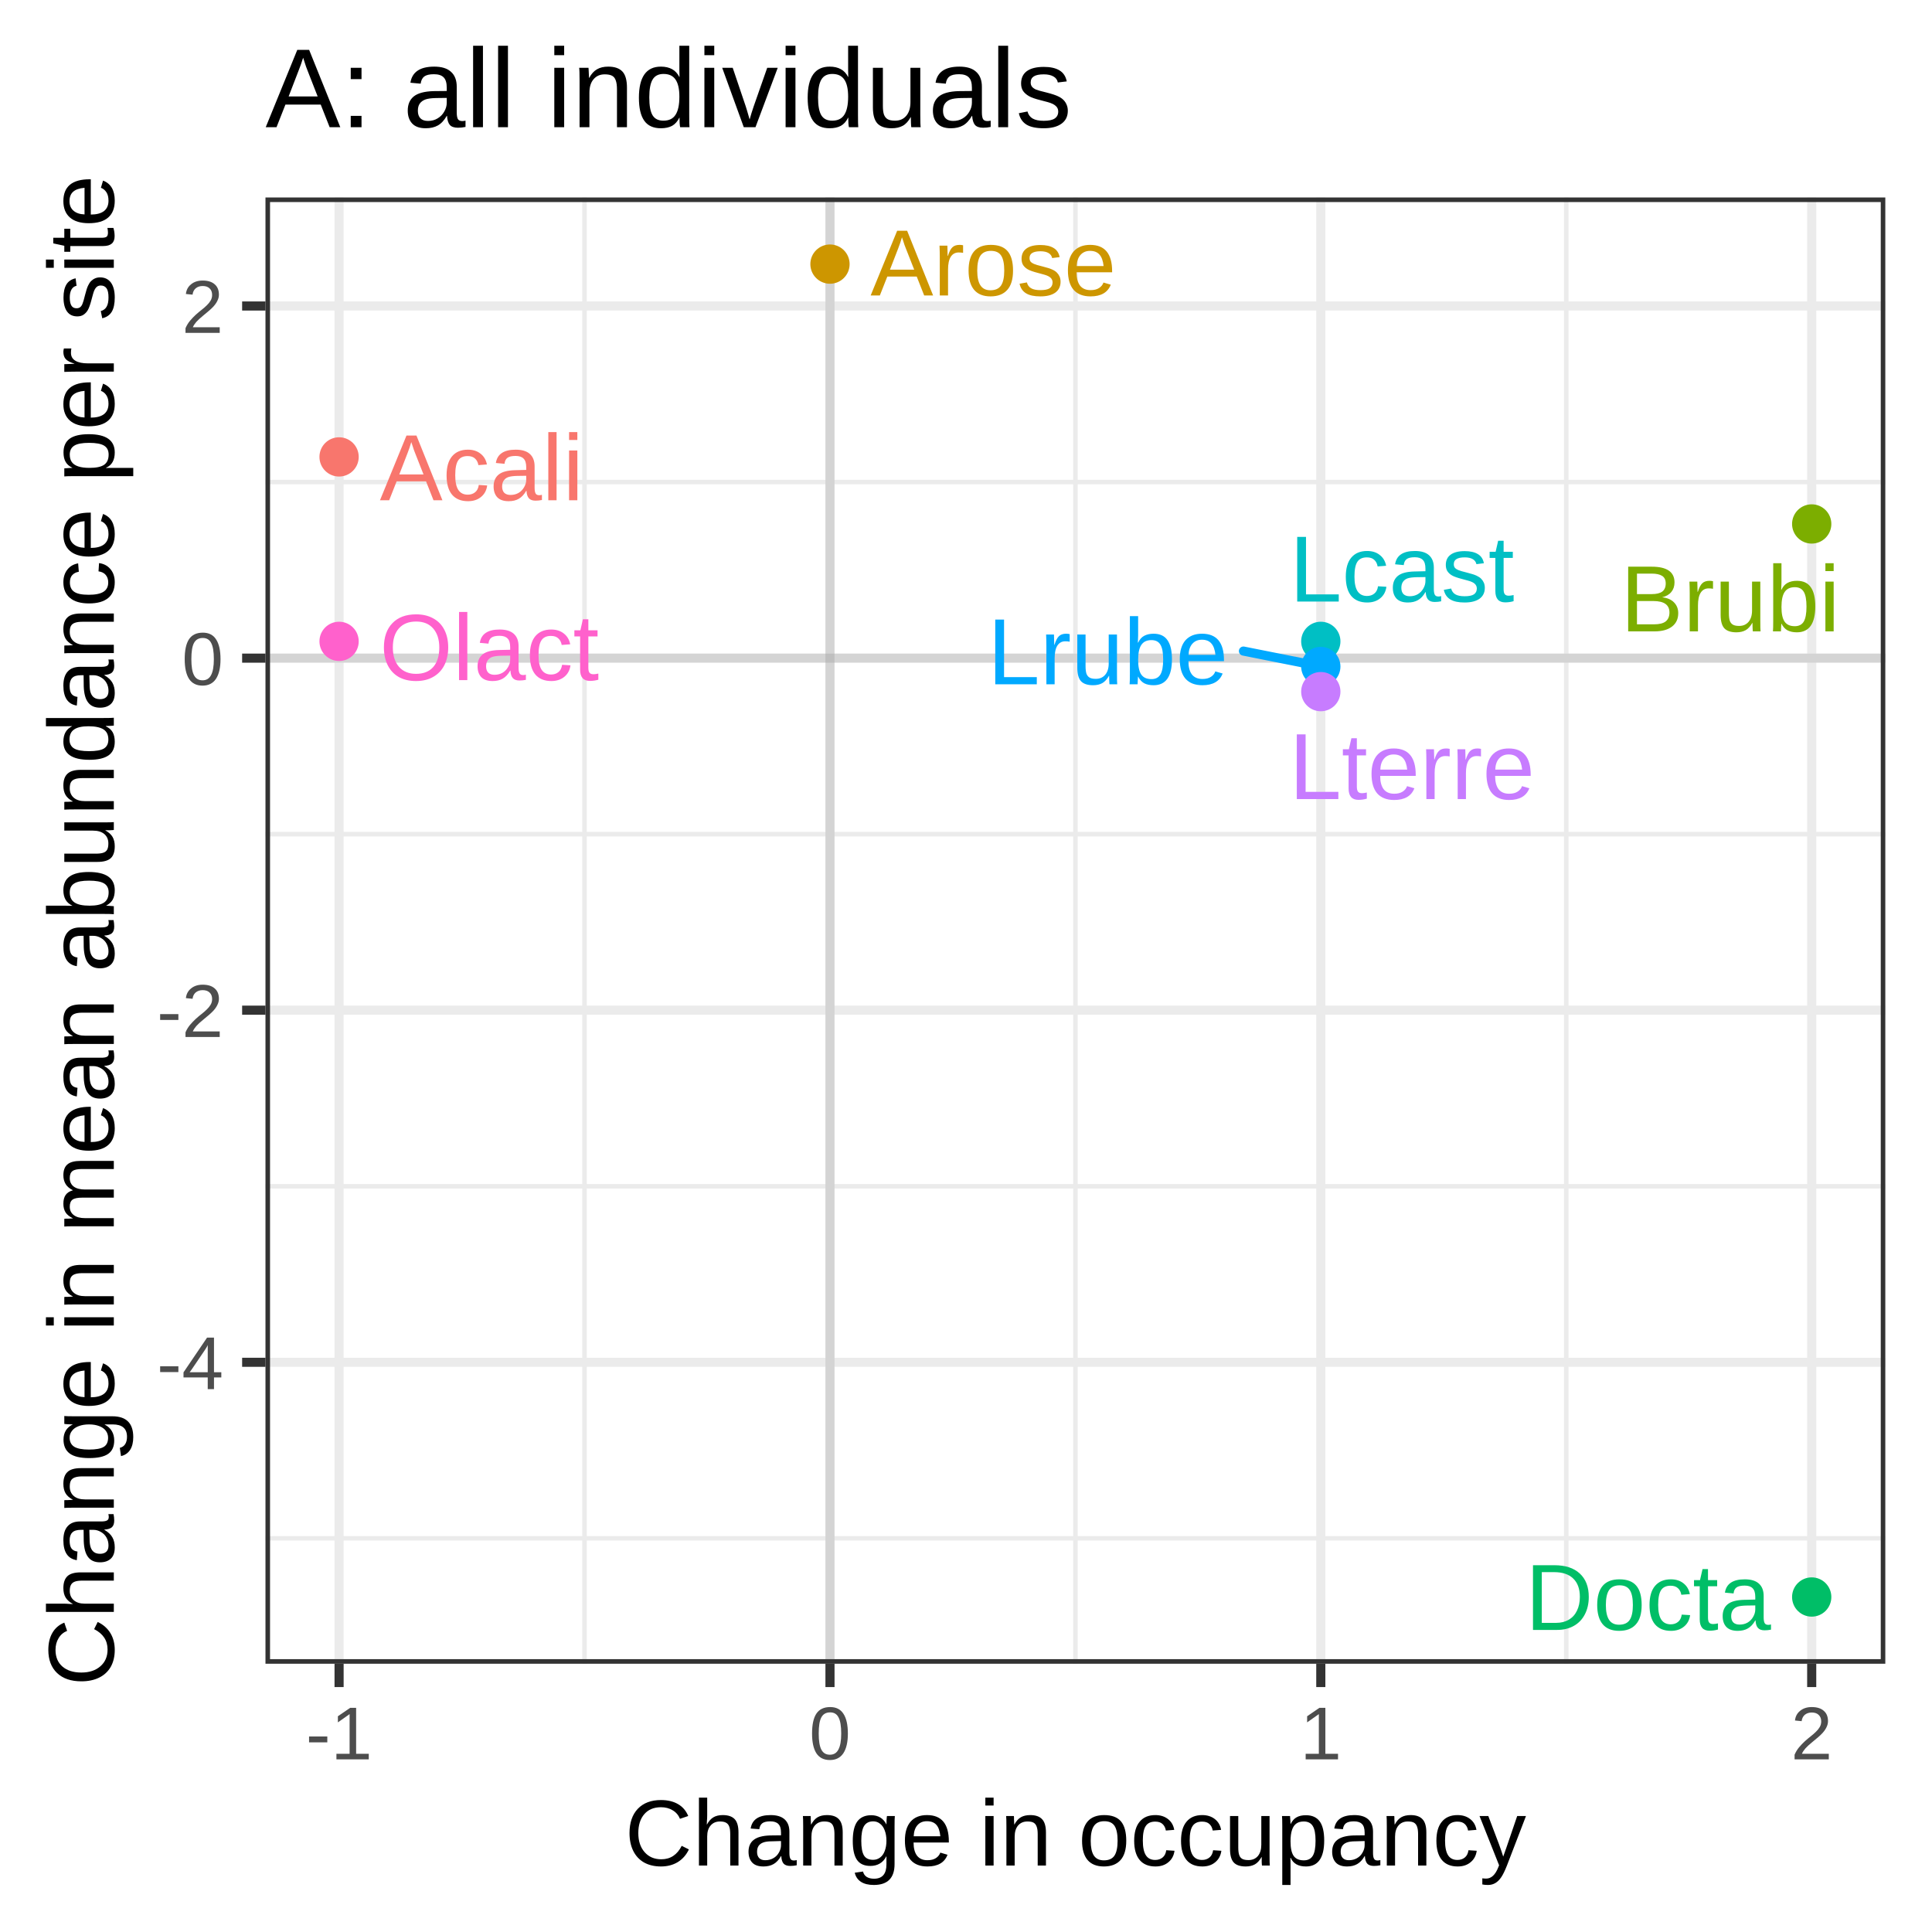
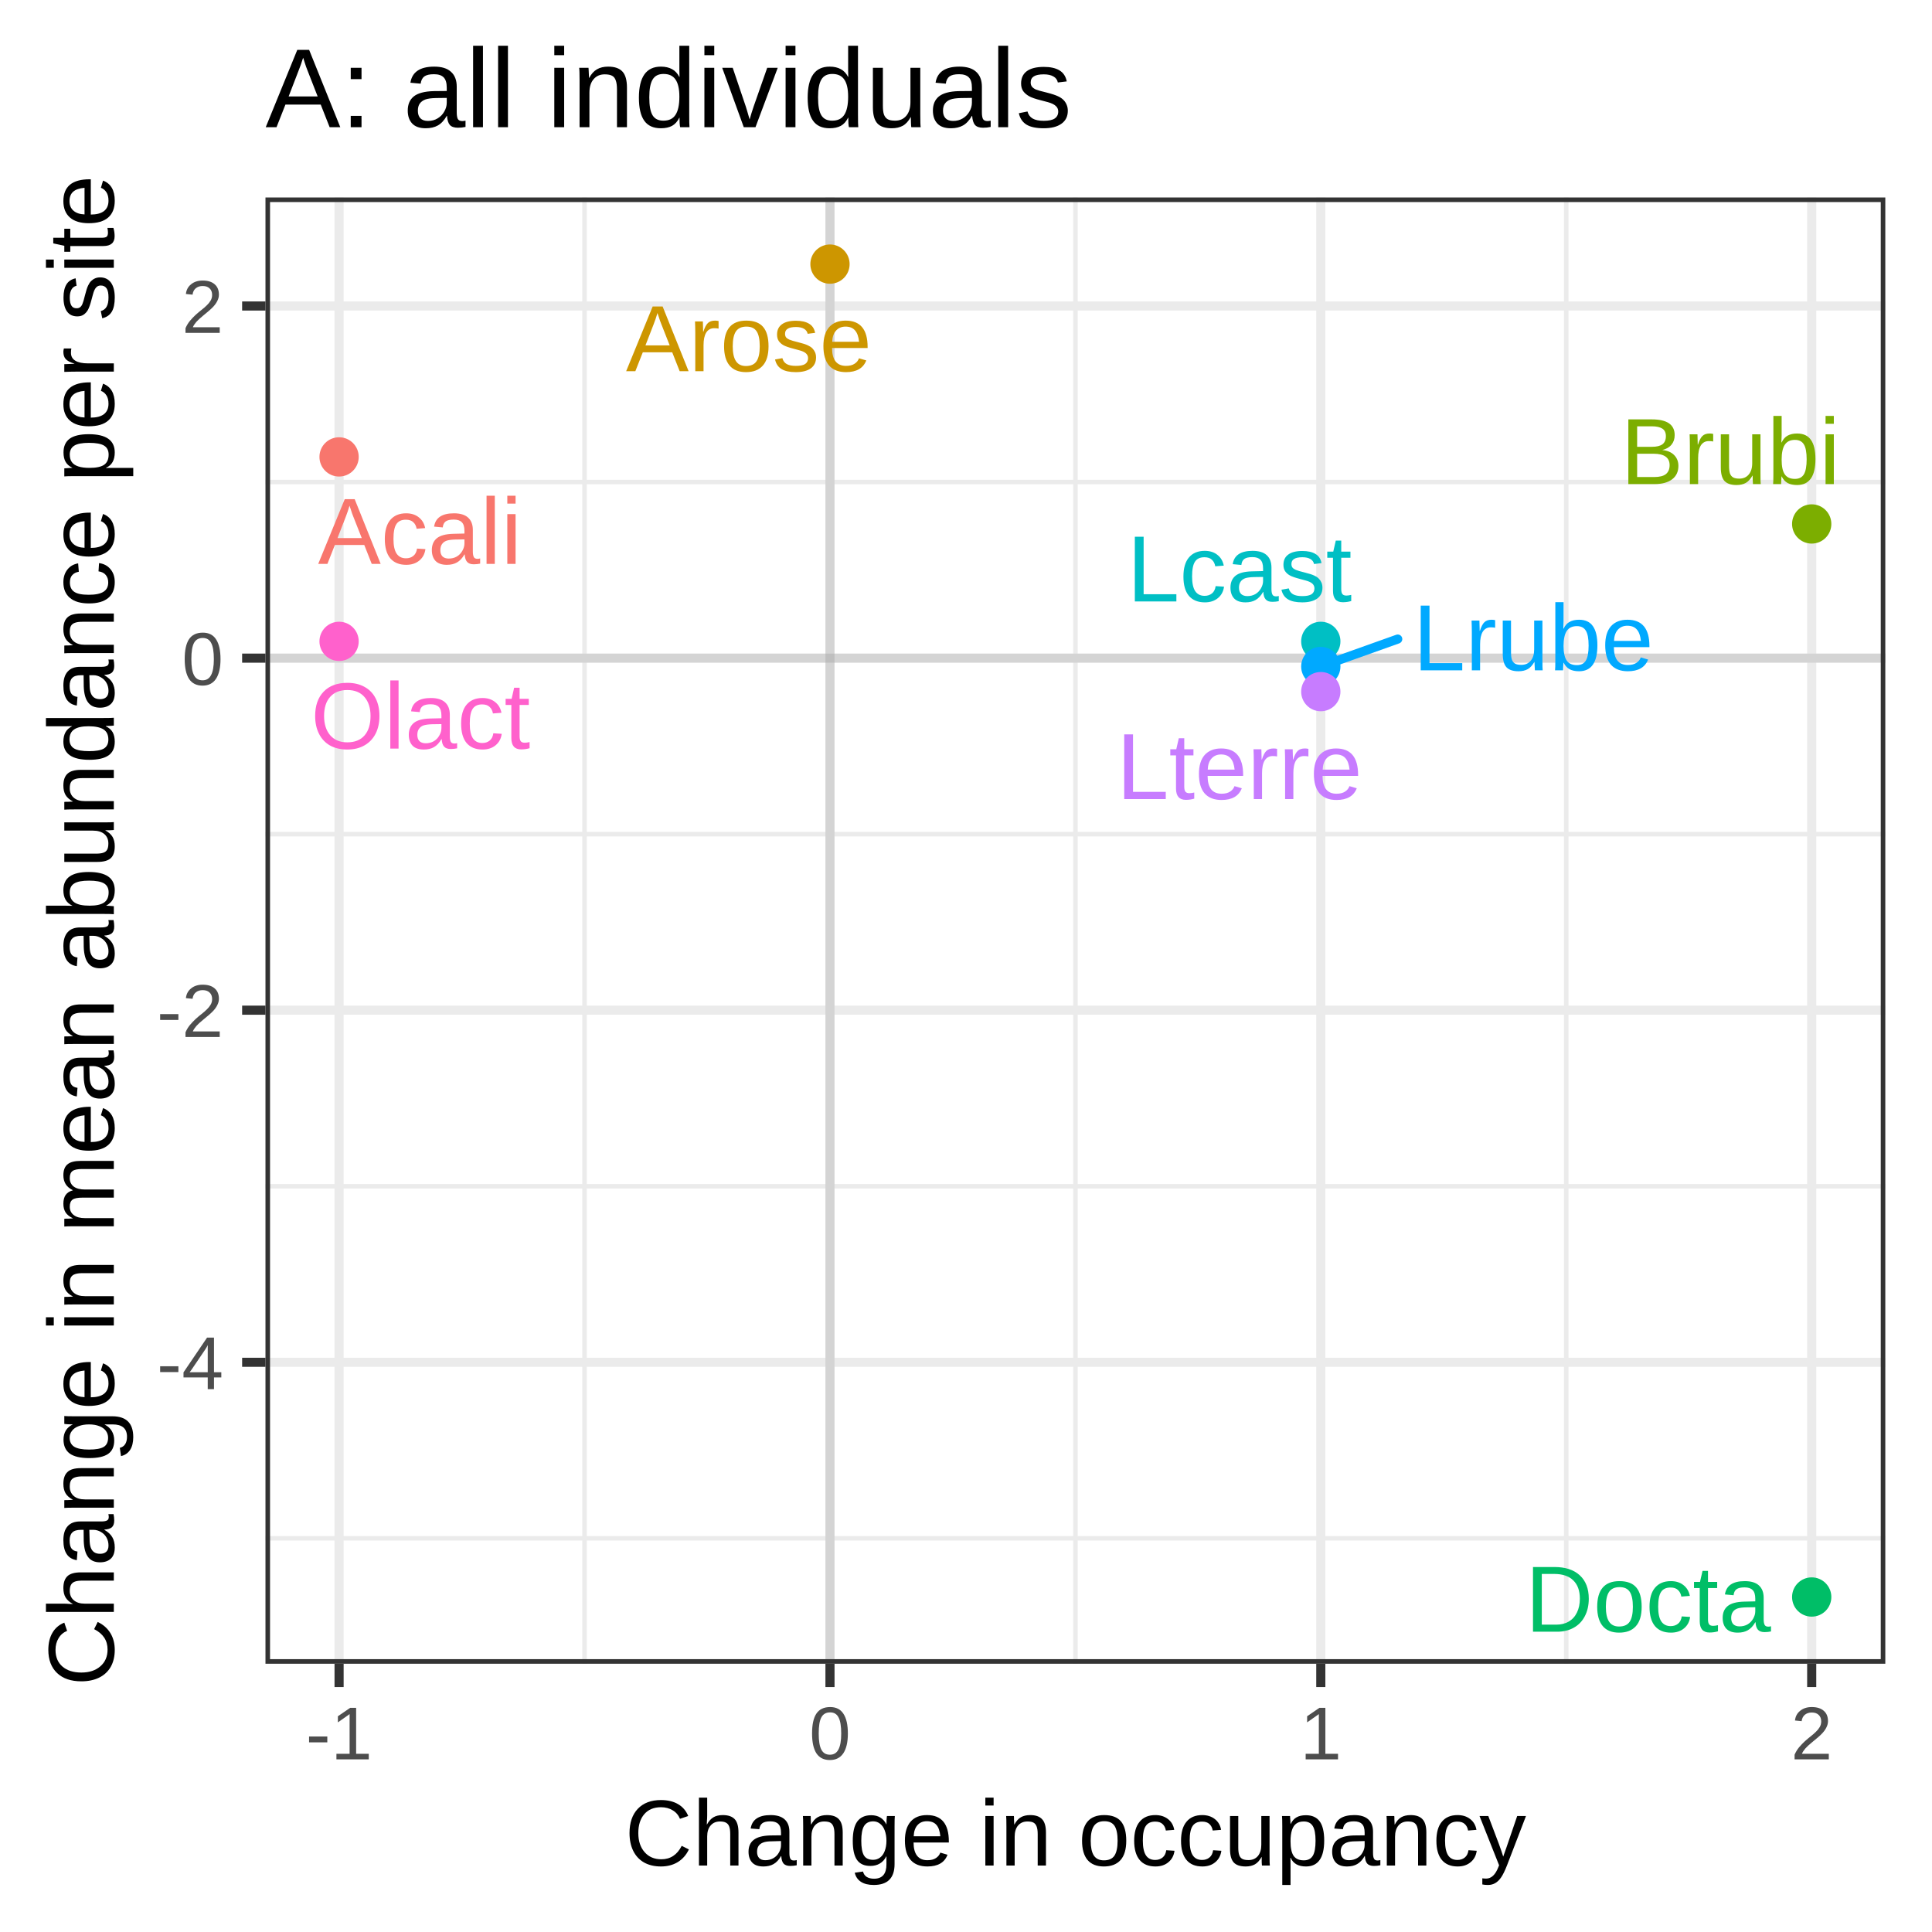
<svg xmlns="http://www.w3.org/2000/svg" width="226.77pt" height="226.77pt" viewBox="0 0 226.77 226.77">
  <g class="svglite">
    <defs>
      <style type="text/css">
    .svglite line, .svglite polyline, .svglite polygon, .svglite path, .svglite rect, .svglite circle {
      fill: none;
      stroke: #000000;
      stroke-linecap: round;
      stroke-linejoin: round;
      stroke-miterlimit: 10.00;
    }
    .svglite text {
      white-space: pre;
    }
    .svglite g.glyphgroup path {
      fill: inherit;
      stroke: none;
    }
  </style>
    </defs>
    <rect width="100%" height="100%" style="stroke: none; fill: #FFFFFF;" />
    <defs>
      <clipPath id="cpMC4wMHwyMjYuNzd8MC4wMHwyMjYuNzc=">
        <rect x="0.00" y="0.00" width="226.77" height="226.77" />
      </clipPath>
    </defs>
    <g clip-path="url(#cpMC4wMHwyMjYuNzd8MC4wMHwyMjYuNzc=)">
      <rect x="0.00" y="0.00" width="226.77" height="226.77" style="stroke-width: 1.07; stroke: #FFFFFF; fill: #FFFFFF;" />
    </g>
    <defs>
      <clipPath id="cpMzEuMTZ8MjIxLjI5fDIzLjE4fDE5NS4yOA==">
        <rect x="31.16" y="23.18" width="190.13" height="172.10" />
      </clipPath>
    </defs>
    <g clip-path="url(#cpMzEuMTZ8MjIxLjI5fDIzLjE4fDE5NS4yOA==)">
      <rect x="31.16" y="23.18" width="190.13" height="172.10" style="stroke-width: 1.07; stroke: none; fill: #FFFFFF;" />
      <polyline points="31.16,180.56 221.29,180.56 " style="stroke-width: 0.53; stroke: #EBEBEB; stroke-linecap: butt;" />
      <polyline points="31.16,139.24 221.29,139.24 " style="stroke-width: 0.53; stroke: #EBEBEB; stroke-linecap: butt;" />
      <polyline points="31.16,97.91 221.29,97.91 " style="stroke-width: 0.53; stroke: #EBEBEB; stroke-linecap: butt;" />
      <polyline points="31.16,56.58 221.29,56.58 " style="stroke-width: 0.53; stroke: #EBEBEB; stroke-linecap: butt;" />
      <polyline points="68.61,195.28 68.61,23.18 " style="stroke-width: 0.53; stroke: #EBEBEB; stroke-linecap: butt;" />
      <polyline points="126.23,195.28 126.23,23.18 " style="stroke-width: 0.53; stroke: #EBEBEB; stroke-linecap: butt;" />
      <polyline points="183.84,195.28 183.84,23.18 " style="stroke-width: 0.53; stroke: #EBEBEB; stroke-linecap: butt;" />
      <polyline points="31.16,159.90 221.29,159.90 " style="stroke-width: 1.07; stroke: #EBEBEB; stroke-linecap: butt;" />
      <polyline points="31.16,118.57 221.29,118.57 " style="stroke-width: 1.07; stroke: #EBEBEB; stroke-linecap: butt;" />
      <polyline points="31.16,77.25 221.29,77.25 " style="stroke-width: 1.07; stroke: #EBEBEB; stroke-linecap: butt;" />
      <polyline points="31.16,35.92 221.29,35.92 " style="stroke-width: 1.07; stroke: #EBEBEB; stroke-linecap: butt;" />
      <polyline points="39.80,195.28 39.80,23.18 " style="stroke-width: 1.07; stroke: #EBEBEB; stroke-linecap: butt;" />
      <polyline points="97.42,195.28 97.42,23.18 " style="stroke-width: 1.07; stroke: #EBEBEB; stroke-linecap: butt;" />
      <polyline points="155.03,195.28 155.03,23.18 " style="stroke-width: 1.07; stroke: #EBEBEB; stroke-linecap: butt;" />
      <polyline points="212.65,195.28 212.65,23.18 " style="stroke-width: 1.07; stroke: #EBEBEB; stroke-linecap: butt;" />
      <line x1="31.16" y1="77.25" x2="221.29" y2="77.25" style="stroke-width: 1.07; stroke: #000000; stroke-opacity: 0.10; stroke-linecap: butt;" />
      <line x1="97.42" y1="195.28" x2="97.42" y2="23.18" style="stroke-width: 1.07; stroke: #000000; stroke-opacity: 0.10; stroke-linecap: butt;" />
      <circle cx="39.80" cy="53.63" r="1.95" style="stroke-width: 0.71; stroke: #F8766D; fill: #F8766D;" />
      <circle cx="97.42" cy="31.00" r="1.95" style="stroke-width: 0.71; stroke: #CD9600; fill: #CD9600;" />
      <circle cx="212.65" cy="61.50" r="1.95" style="stroke-width: 0.71; stroke: #7CAE00; fill: #7CAE00;" />
      <circle cx="212.65" cy="187.45" r="1.95" style="stroke-width: 0.71; stroke: #00BE67; fill: #00BE67;" />
      <circle cx="155.03" cy="75.28" r="1.95" style="stroke-width: 0.71; stroke: #00BFC4; fill: #00BFC4;" />
      <circle cx="155.03" cy="78.23" r="1.95" style="stroke-width: 0.71; stroke: #00A9FF; fill: #00A9FF;" />
      <circle cx="155.03" cy="81.18" r="1.95" style="stroke-width: 0.71; stroke: #C77CFF; fill: #C77CFF;" />
      <circle cx="39.80" cy="75.28" r="1.95" style="stroke-width: 0.71; stroke: #FF61CC; fill: #FF61CC;" />
-       <line x1="145.95" y1="76.42" x2="153.99" y2="78.02" style="stroke-width: 1.07; stroke: #00A9FF;" />
-       <text x="56.55" y="58.72" text-anchor="middle" style="font-size: 11.04px;fill: #F8766D; font-family: &quot;Arial&quot;;" textLength="23.92px" lengthAdjust="spacingAndGlyphs">Acali</text>
-       <text x="116.60" y="34.68" text-anchor="middle" style="font-size: 11.04px;fill: #CD9600; font-family: &quot;Arial&quot;;" textLength="28.83px" lengthAdjust="spacingAndGlyphs">Arose</text>
-       <text x="203.09" y="74.11" text-anchor="middle" style="font-size: 11.04px;fill: #7CAE00; font-family: &quot;Arial&quot;;" textLength="25.77px" lengthAdjust="spacingAndGlyphs">Brubi</text>
-       <text x="193.45" y="191.31" text-anchor="middle" style="font-size: 11.04px;fill: #00BE67; font-family: &quot;Arial&quot;;" textLength="28.83px" lengthAdjust="spacingAndGlyphs">Docta</text>
-       <text x="164.55" y="70.61" text-anchor="middle" style="font-size: 11.04px;fill: #00BFC4; font-family: &quot;Arial&quot;;" textLength="26.38px" lengthAdjust="spacingAndGlyphs">Lcast</text>
-       <text x="130.03" y="80.32" text-anchor="middle" style="font-size: 11.04px;fill: #00A9FF; font-family: &quot;Arial&quot;;" textLength="28.23px" lengthAdjust="spacingAndGlyphs">Lrube</text>
-       <text x="165.73" y="93.79" text-anchor="middle" style="font-size: 11.04px;fill: #C77CFF; font-family: &quot;Arial&quot;;" textLength="28.83px" lengthAdjust="spacingAndGlyphs">Lterre</text>
-       <text x="57.43" y="79.83" text-anchor="middle" style="font-size: 11.04px;fill: #FF61CC; font-family: &quot;Arial&quot;;" textLength="25.75px" lengthAdjust="spacingAndGlyphs">Olact</text>
+       <line x1="164.06" y1="75.01" x2="156.04" y2="77.87" style="stroke-width: 1.07; stroke: #00A9FF;" />
+       <text x="49.30" y="66.19" text-anchor="middle" style="font-size: 11.04px;fill: #F8766D; font-family: &quot;Arial&quot;;" textLength="23.92px" lengthAdjust="spacingAndGlyphs">Acali</text>
+       <text x="87.90" y="43.57" text-anchor="middle" style="font-size: 11.04px;fill: #CD9600; font-family: &quot;Arial&quot;;" textLength="28.83px" lengthAdjust="spacingAndGlyphs">Arose</text>
+       <text x="203.11" y="56.82" text-anchor="middle" style="font-size: 11.04px;fill: #7CAE00; font-family: &quot;Arial&quot;;" textLength="25.77px" lengthAdjust="spacingAndGlyphs">Brubi</text>
+       <text x="193.45" y="191.52" text-anchor="middle" style="font-size: 11.04px;fill: #00BE67; font-family: &quot;Arial&quot;;" textLength="28.83px" lengthAdjust="spacingAndGlyphs">Docta</text>
+       <text x="145.49" y="70.59" text-anchor="middle" style="font-size: 11.04px;fill: #00BFC4; font-family: &quot;Arial&quot;;" textLength="26.38px" lengthAdjust="spacingAndGlyphs">Lcast</text>
+       <text x="179.97" y="78.68" text-anchor="middle" style="font-size: 11.04px;fill: #00A9FF; font-family: &quot;Arial&quot;;" textLength="28.23px" lengthAdjust="spacingAndGlyphs">Lrube</text>
+       <text x="145.47" y="93.79" text-anchor="middle" style="font-size: 11.04px;fill: #C77CFF; font-family: &quot;Arial&quot;;" textLength="28.83px" lengthAdjust="spacingAndGlyphs">Lterre</text>
+       <text x="49.36" y="87.87" text-anchor="middle" style="font-size: 11.04px;fill: #FF61CC; font-family: &quot;Arial&quot;;" textLength="25.75px" lengthAdjust="spacingAndGlyphs">Olact</text>
      <rect x="31.16" y="23.18" width="190.13" height="172.10" style="stroke-width: 1.07; stroke: #333333;" />
    </g>
    <g clip-path="url(#cpMC4wMHwyMjYuNzd8MC4wMHwyMjYuNzc=)">
      <text x="26.23" y="163.05" text-anchor="end" style="font-size: 8.80px;fill: #4D4D4D; font-family: &quot;Arial&quot;;" textLength="7.81px" lengthAdjust="spacingAndGlyphs">-4</text>
      <text x="26.23" y="121.72" text-anchor="end" style="font-size: 8.80px;fill: #4D4D4D; font-family: &quot;Arial&quot;;" textLength="7.81px" lengthAdjust="spacingAndGlyphs">-2</text>
      <text x="26.23" y="80.40" text-anchor="end" style="font-size: 8.80px;fill: #4D4D4D; font-family: &quot;Arial&quot;;" textLength="4.89px" lengthAdjust="spacingAndGlyphs">0</text>
      <text x="26.23" y="39.07" text-anchor="end" style="font-size: 8.80px;fill: #4D4D4D; font-family: &quot;Arial&quot;;" textLength="4.89px" lengthAdjust="spacingAndGlyphs">2</text>
      <polyline points="28.42,159.90 31.16,159.90 " style="stroke-width: 1.07; stroke: #333333; stroke-linecap: butt;" />
      <polyline points="28.42,118.57 31.16,118.57 " style="stroke-width: 1.07; stroke: #333333; stroke-linecap: butt;" />
      <polyline points="28.42,77.25 31.16,77.25 " style="stroke-width: 1.07; stroke: #333333; stroke-linecap: butt;" />
      <polyline points="28.42,35.92 31.16,35.92 " style="stroke-width: 1.07; stroke: #333333; stroke-linecap: butt;" />
      <polyline points="39.80,198.02 39.80,195.28 " style="stroke-width: 1.07; stroke: #333333; stroke-linecap: butt;" />
      <polyline points="97.42,198.02 97.42,195.28 " style="stroke-width: 1.07; stroke: #333333; stroke-linecap: butt;" />
      <polyline points="155.03,198.02 155.03,195.28 " style="stroke-width: 1.07; stroke: #333333; stroke-linecap: butt;" />
      <polyline points="212.65,198.02 212.65,195.28 " style="stroke-width: 1.07; stroke: #333333; stroke-linecap: butt;" />
      <text x="39.80" y="206.51" text-anchor="middle" style="font-size: 8.80px;fill: #4D4D4D; font-family: &quot;Arial&quot;;" textLength="7.81px" lengthAdjust="spacingAndGlyphs">-1</text>
      <text x="97.42" y="206.51" text-anchor="middle" style="font-size: 8.80px;fill: #4D4D4D; font-family: &quot;Arial&quot;;" textLength="4.89px" lengthAdjust="spacingAndGlyphs">0</text>
      <text x="155.03" y="206.51" text-anchor="middle" style="font-size: 8.80px;fill: #4D4D4D; font-family: &quot;Arial&quot;;" textLength="4.89px" lengthAdjust="spacingAndGlyphs">1</text>
      <text x="212.65" y="206.51" text-anchor="middle" style="font-size: 8.80px;fill: #4D4D4D; font-family: &quot;Arial&quot;;" textLength="4.89px" lengthAdjust="spacingAndGlyphs">2</text>
      <text x="126.23" y="218.97" text-anchor="middle" style="font-size: 11.00px; font-family: &quot;Arial&quot;;" textLength="105.88px" lengthAdjust="spacingAndGlyphs">Change in occupancy</text>
      <text transform="translate(13.36,109.23) rotate(-90)" text-anchor="middle" style="font-size: 11.00px; font-family: &quot;Arial&quot;;" textLength="177.50px" lengthAdjust="spacingAndGlyphs">Change in mean abundance per site</text>
      <text x="31.16" y="14.93" style="font-size: 13.20px; font-family: &quot;Arial&quot;;" textLength="94.55px" lengthAdjust="spacingAndGlyphs">A: all individuals</text>
    </g>
  </g>
</svg>
